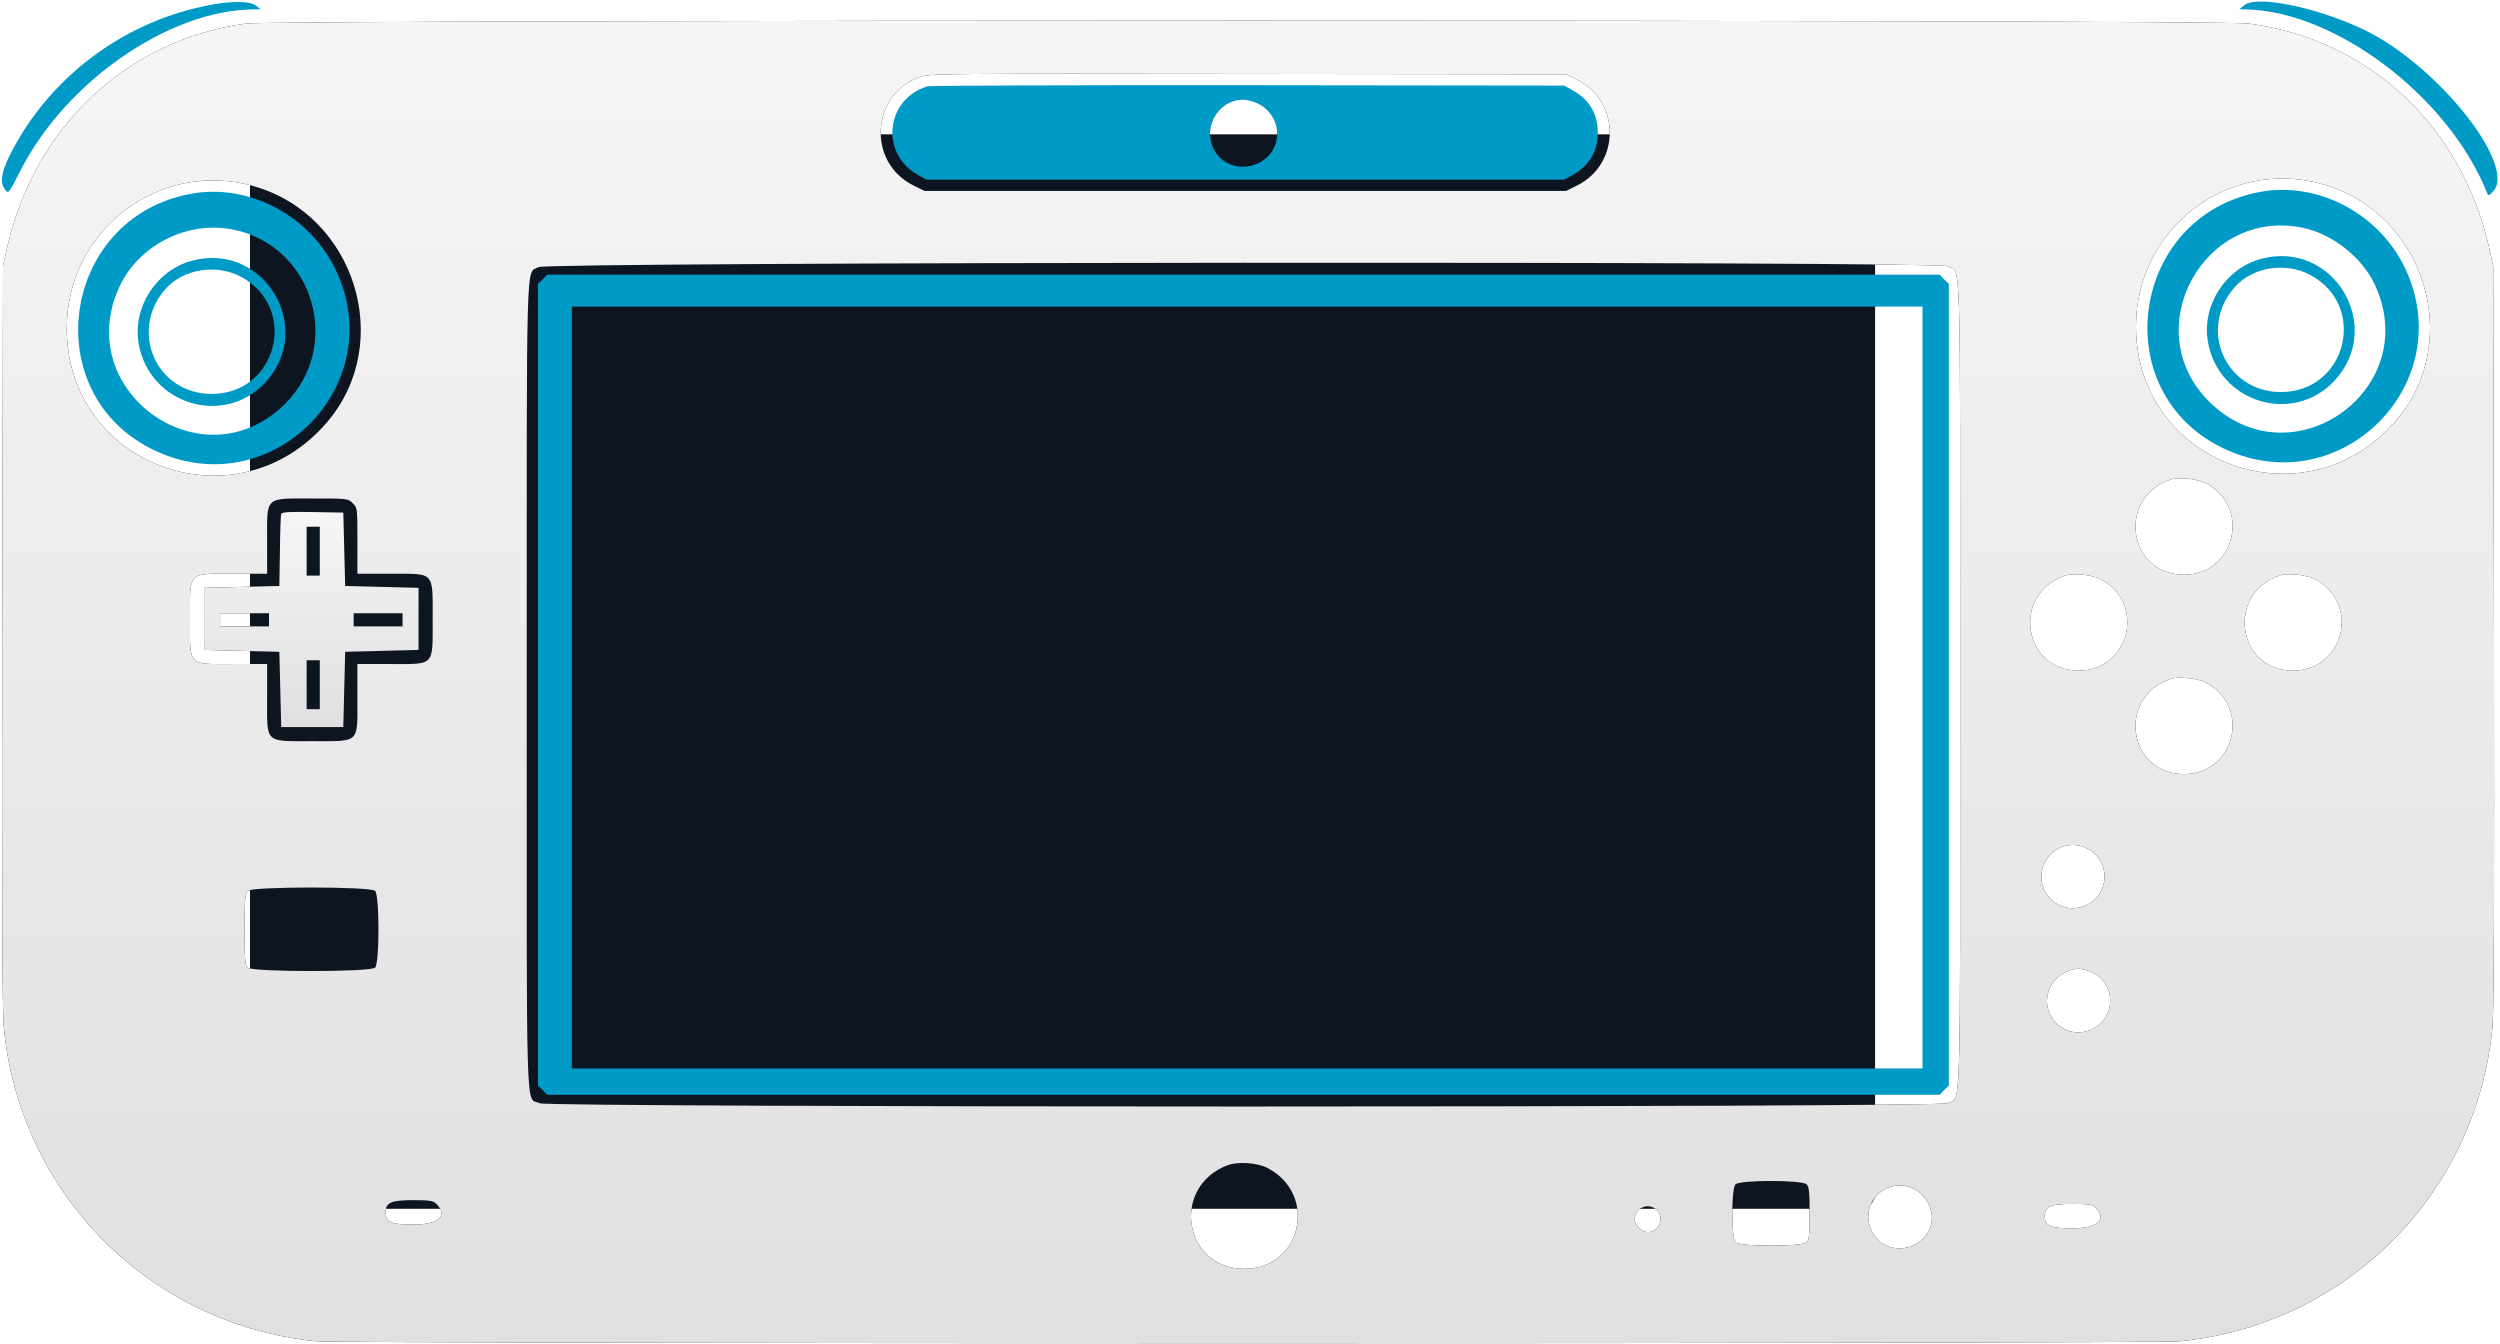
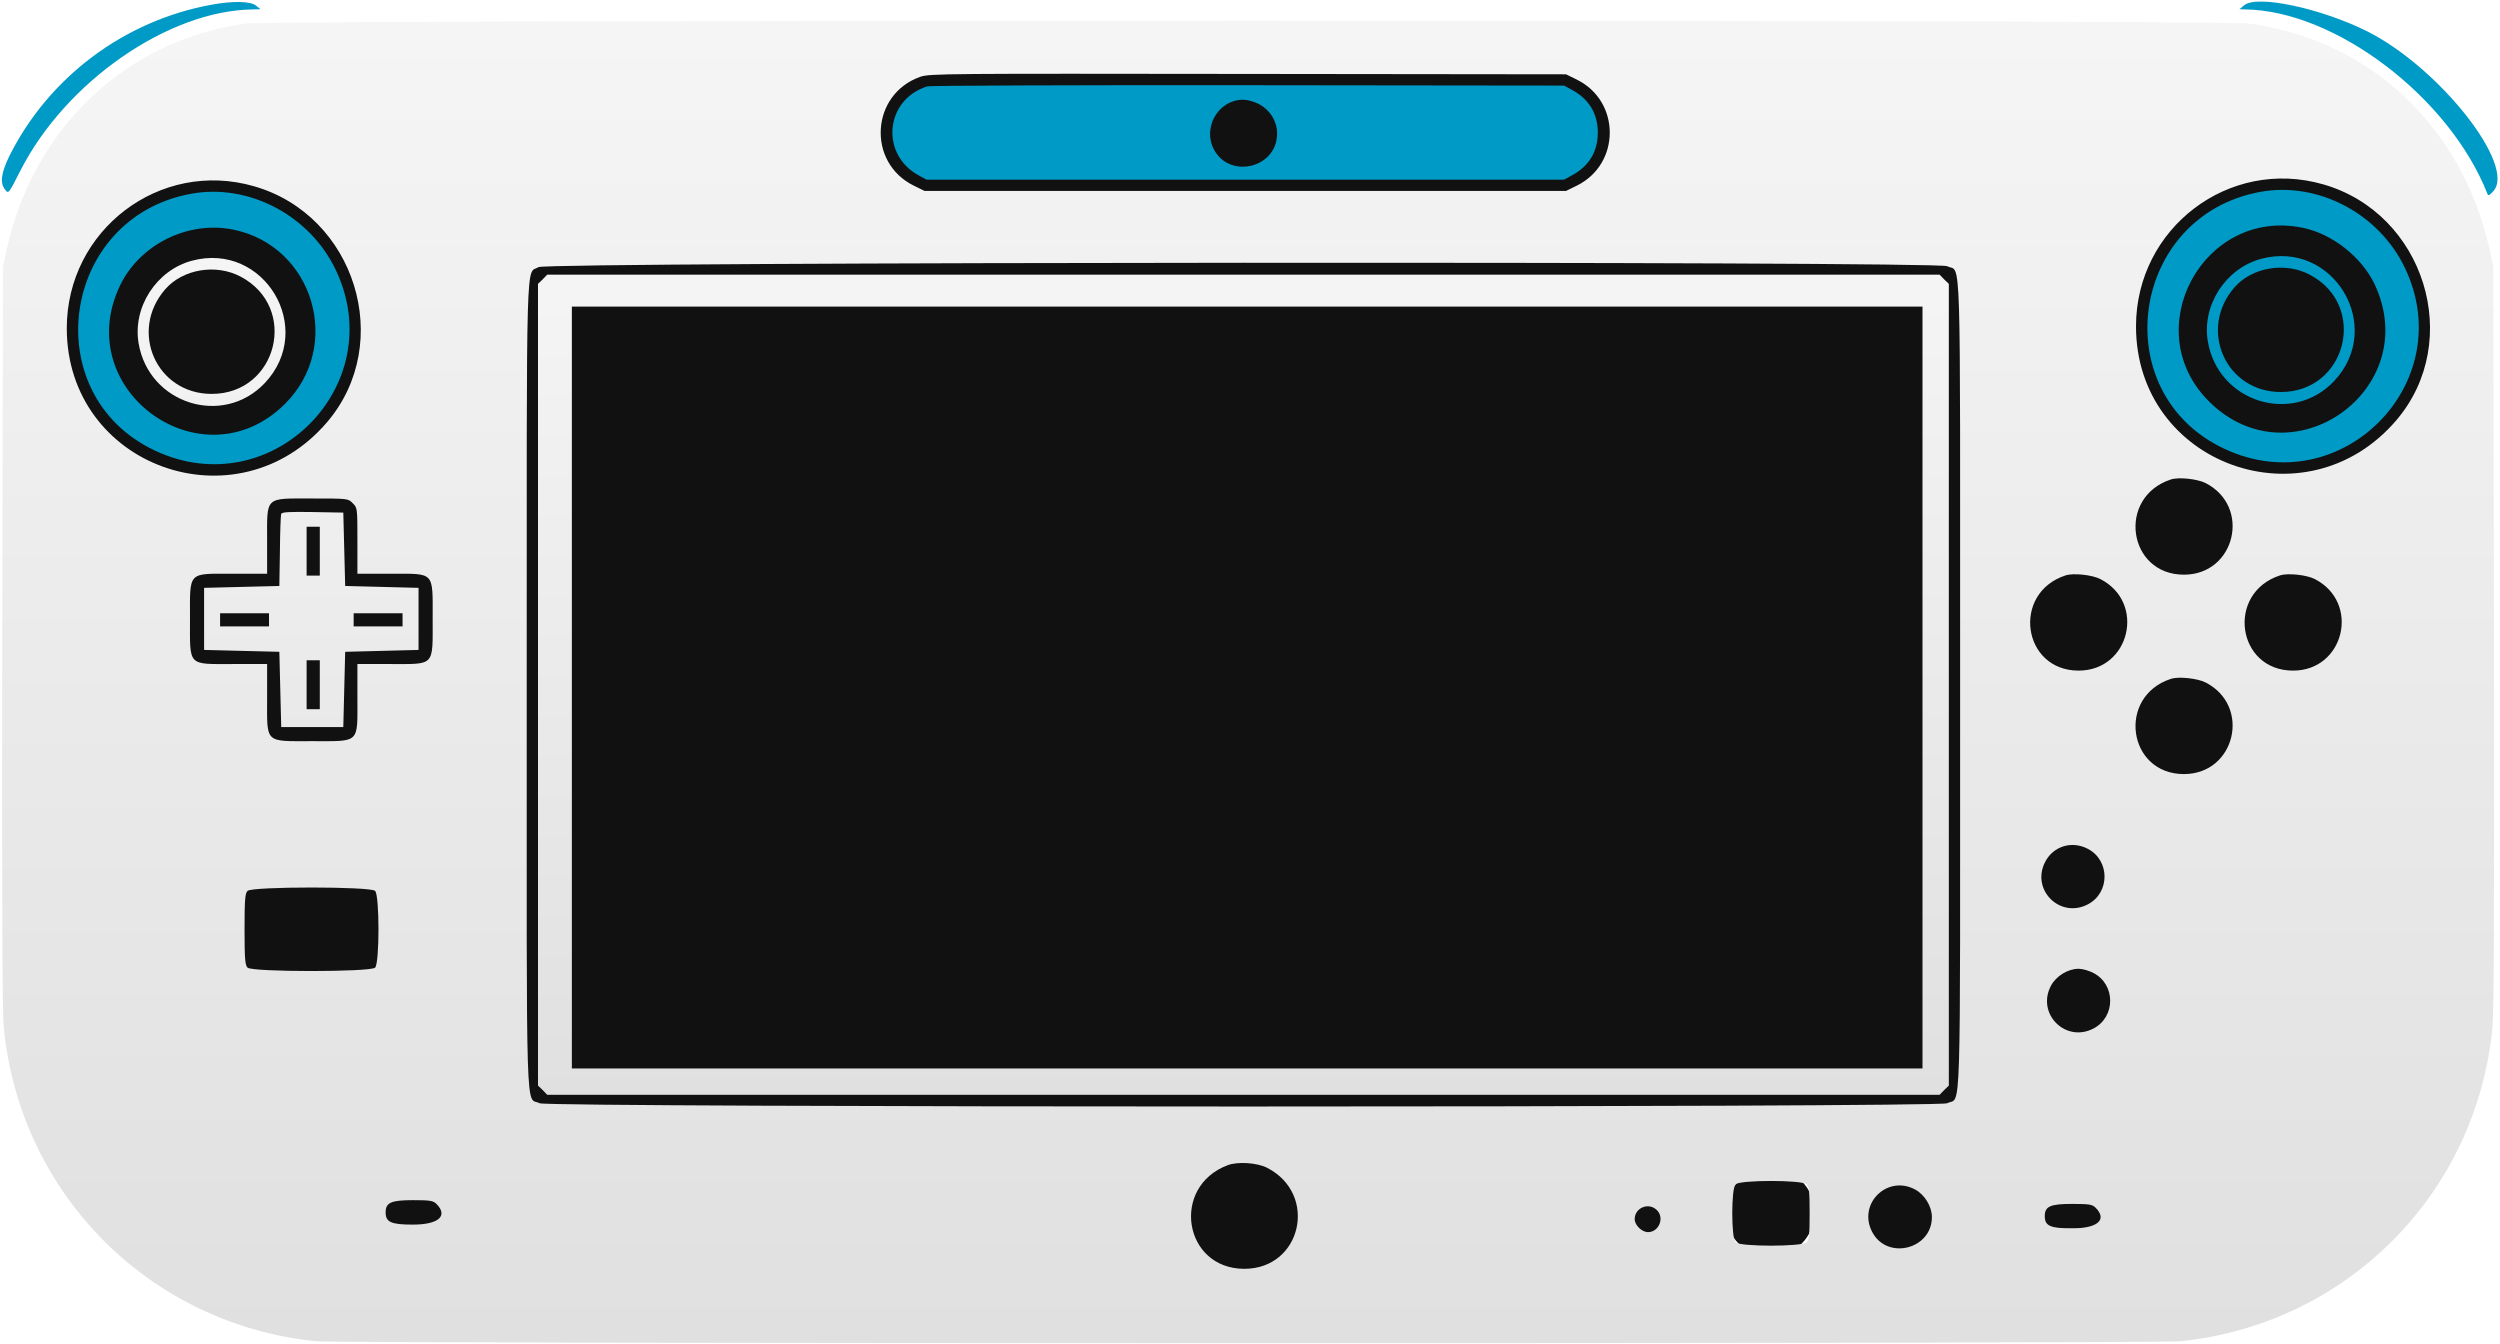
<svg xmlns="http://www.w3.org/2000/svg" width="1772" height="952" viewBox="0 0 1329 714">
  <defs>
-     <linearGradient id="b" x1="0" x2="0" y1="0" y2="1">
+     <linearGradient id="a" x1="0" x2="0" y1="0" y2="1">
      <stop offset="0%" stop-color="#f5f5f5" />
      <stop offset="100%" stop-color="#e0e0e0" />
    </linearGradient>
-     <clipPath id="a">
-       <path d="M112.5 2.5C66.1 10.9 26.2 40.7 5.1 82.7.5 91.9-.2 97.3 2.8 100.9c1.7 2.2 1.8 2.1 8-10.1C34.9 43.4 89.7 5.4 134.7 5l3.8-.1-2.4-1.9c-2.8-2.4-12.4-2.6-23.6-.5" />
-       <path d="m1193 2.8-2.5 2.1 2.8.1c48.1.5 108.9 46.8 129 98 .4 1.2 1.1.9 3.1-1.3 10.2-11.1-19.5-54.5-51.9-76.1C1247.1 8 1202-4.7 1193 2.8" />
-       <path d="M130.8 12.5c-63.2 8.6-112.3 54.6-127 119l-2.2 10L1.2 338c-.2 134.1 0 200.1.8 207.7C10.4 634.5 79.3 704 167.9 713c14.4 1.4 976.8 1.4 991.2 0 88.4-9 157.6-78.6 165.9-167 .8-8 1-71.7.8-208l-.4-196.5-2.2-10c-14.8-64.8-63.9-110.5-127.9-119-15.5-2.1-1049.4-2-1064.5 0" />
-     </clipPath>
  </defs>
-   <path fill="#0a0a0a" d="M130.8 12.5c-63.2 8.7-112.3 54.6-127 119l-2.2 10L1.2 338C1 474.7 1.2 538 2 546c8.4 88.5 77.4 158 165.9 167 14.4 1.4 976.8 1.4 991.2 0 88.5-9 157.5-78.5 165.9-167 .8-8 1-71.3.8-208l-.4-196.5-2.2-10c-14.8-64.8-63.9-110.5-127.9-119-15.5-2.1-1049.4-2-1064.5 0m707.4 29.8c23.4 11.5 23.4 44.9 0 56.4l-5.7 2.8h-341l-5.7-2.8c-25.1-12.3-22.9-48.7 3.5-57.9 4.9-1.7 14-1.7 174.2-1.5l169 .2zM1235 98c53.9 15.4 74.9 83.2 38.9 125.4-48 56.2-138.4 23.7-138.4-49.9 0-52.3 49.5-89.9 99.5-75.5M135 99c53.9 15.4 74.9 83.2 38.9 125.4-48 56.2-138.4 23.7-138.4-49.9C35.5 122.2 85 84.6 135 99m900.1 42.5c7.6 4 6.9-18 6.9 222.5s.7 218.5-6.9 222.5c-4.6 2.3-743.6 2.3-748.2 0-7.6-4-6.9 18-6.9-222.3 0-236.8-.5-218.1 6.3-222.2 4.5-2.8 743.5-3.2 748.8-.5m137.4 115.3c24.4 12.5 15.8 48.7-11.5 48.7-30 0-35.7-41.2-7-50.6 4.1-1.4 14.2-.3 18.5 1.9m-985 10.7c2.5 2.4 2.5 2.7 2.5 20V305h17.5c23.9 0 22.5-1.5 22.5 24s1.4 24-22.5 24H190v18c0 24.5 1.6 23-24 23s-24 1.5-24-23v-18h-18c-24.5 0-23 1.6-23-24s-1.5-24 23-24h18v-17.5c0-23.9-1.5-22.5 24-22.5 18.9 0 19.1 0 21.5 2.5m929 40.3c24.4 12.5 15.8 48.7-11.5 48.7-30 0-35.7-41.2-7-50.6 4.1-1.4 14.2-.3 18.5 1.9m114 0c24.4 12.5 15.8 48.7-11.5 48.7-30 0-35.7-41.2-7-50.6 4.1-1.4 14.2-.3 18.5 1.9m-58 55c24.4 12.5 15.8 48.7-11.5 48.7-30 0-35.7-41.2-7-50.6 4.1-1.4 14.2-.3 18.5 1.9m-62.5 88.5c11.7 6.2 11.7 23.2 0 29.4-14.9 7.9-30.6-7.8-22.7-22.7 4.4-8.3 14.3-11.2 22.7-6.7m-910.6 22.3c2.4 2.3 2.4 38.5 0 40.8-2.3 2.4-65.5 2.4-67.8 0-1.3-1.3-1.6-4.6-1.6-20.4s.3-19.1 1.6-20.4c2.3-2.4 65.5-2.4 67.8 0m913.6 43.7c11.7 6.2 11.7 23.2 0 29.4-14.9 7.9-30.6-7.8-22.7-22.7 2.7-5.1 9-9 14.7-9 2 0 5.6 1 8 2.3M673.6 620.8c27.3 14 18.4 53.7-12.1 53.7-32.4 0-39.3-43.7-8.8-55.1 5.3-2 15.7-1.3 20.9 1.4m286.8 8.8c1.3 1.2 1.6 4.1 1.6 15.4s-.3 14.2-1.6 15.4c-2.3 2.4-35.5 2.4-37.8 0-2.3-2.3-2.3-28.5 0-30.8 2.3-2.4 35.5-2.4 37.8 0m57.6 2.7c5.1 2.7 9 9 9 14.7 0 17.1-23.7 23.1-31.7 8-7.9-14.9 7.8-30.6 22.7-22.7M232 640c6.4 6.4 1.1 11-12.5 11-11.6 0-14.5-1.3-14.5-6.5s2.9-6.5 14.5-6.5c9.2 0 10.8.3 12.5 2m882 2c6.4 6.4 1.1 11-12.5 11-11.6 0-14.5-1.3-14.5-6.5s2.9-6.5 14.5-6.5c9.2 0 10.8.3 12.5 2m-233.3 1.2c4.3 4 1.3 11.8-4.6 11.8-3.3 0-7.1-3.7-7.1-6.9 0-6 7.3-9.1 11.7-4.9" />
-   <path fill="#0a0a0a" d="M149.5 273.2c-.3.7-.6 9.6-.7 19.8l-.3 18.5-20 .5-20 .5v33l20 .5 20 .5.5 20 .5 20h33l.5-20 .5-20 19.5-.5 19.5-.5v-33L203 312l-19.5-.5-.5-19.5-.5-19.5-16.3-.3c-12.4-.2-16.4 0-16.7 1M170 293v13h-7v-26h7zm-27 36.5v3.5h-26v-7h26zm71 0v3.5h-26v-7h26zM170 364v13h-7v-26h7z" />
-   <g clip-path="url(#a)">
-     <rect width="863.9" height="571.2" x="132.9" y="71.4" fill="#0d1520" rx="8" />
-   </g>
-   <path fill="url(#b)" d="M130.8 12.5c-63.2 8.7-112.3 54.6-127 119l-2.2 10L1.2 338C1 474.7 1.2 538 2 546c8.4 88.5 77.4 158 165.9 167 14.4 1.4 976.8 1.4 991.2 0 88.5-9 157.5-78.5 165.9-167 .8-8 1-71.3.8-208l-.4-196.5-2.2-10c-14.8-64.8-63.9-110.5-127.9-119-15.5-2.1-1049.4-2-1064.5 0m707.4 29.8c23.4 11.5 23.4 44.9 0 56.4l-5.7 2.8h-341l-5.7-2.8c-25.1-12.3-22.9-48.7 3.5-57.9 4.9-1.7 14-1.7 174.2-1.5l169 .2zM1235 98c53.9 15.4 74.9 83.2 38.9 125.4-48 56.2-138.4 23.7-138.4-49.9 0-52.3 49.5-89.9 99.5-75.5M135 99c53.9 15.4 74.9 83.2 38.9 125.4-48 56.2-138.4 23.7-138.4-49.9C35.5 122.2 85 84.6 135 99m900.1 42.5c7.6 4 6.9-18 6.9 222.5s.7 218.5-6.9 222.5c-4.6 2.3-743.6 2.3-748.2 0-7.6-4-6.9 18-6.9-222.3 0-236.8-.5-218.1 6.3-222.2 4.5-2.8 743.5-3.2 748.8-.5m137.4 115.3c24.4 12.5 15.8 48.7-11.5 48.7-30 0-35.7-41.2-7-50.6 4.1-1.4 14.2-.3 18.5 1.9m-985 10.7c2.5 2.4 2.5 2.7 2.5 20V305h17.5c23.9 0 22.5-1.5 22.5 24s1.4 24-22.5 24H190v18c0 24.5 1.6 23-24 23s-24 1.5-24-23v-18h-18c-24.5 0-23 1.6-23-24s-1.5-24 23-24h18v-17.5c0-23.9-1.5-22.5 24-22.5 18.9 0 19.1 0 21.5 2.5m929 40.3c24.4 12.5 15.8 48.7-11.5 48.7-30 0-35.7-41.2-7-50.6 4.1-1.4 14.2-.3 18.5 1.9m114 0c24.4 12.5 15.8 48.7-11.5 48.7-30 0-35.7-41.2-7-50.6 4.1-1.4 14.2-.3 18.5 1.9m-58 55c24.4 12.5 15.8 48.7-11.5 48.7-30 0-35.7-41.2-7-50.6 4.1-1.4 14.2-.3 18.5 1.9m-62.5 88.5c11.7 6.2 11.7 23.2 0 29.4-14.9 7.9-30.6-7.8-22.7-22.7 4.4-8.3 14.3-11.2 22.7-6.7m-910.6 22.3c2.4 2.3 2.4 38.5 0 40.8-2.3 2.4-65.5 2.4-67.8 0-1.3-1.3-1.6-4.6-1.6-20.4s.3-19.1 1.6-20.4c2.3-2.4 65.5-2.4 67.8 0m913.6 43.7c11.7 6.2 11.7 23.2 0 29.4-14.9 7.9-30.6-7.8-22.7-22.7 2.7-5.1 9-9 14.7-9 2 0 5.6 1 8 2.3M673.6 620.8c27.3 14 18.4 53.7-12.1 53.7-32.4 0-39.3-43.7-8.8-55.1 5.3-2 15.7-1.3 20.9 1.4m286.8 8.8c1.3 1.2 1.6 4.1 1.6 15.4s-.3 14.2-1.6 15.4c-2.3 2.4-35.5 2.4-37.8 0-2.3-2.3-2.3-28.5 0-30.8 2.3-2.4 35.5-2.4 37.8 0m57.6 2.7c5.1 2.7 9 9 9 14.7 0 17.1-23.7 23.1-31.7 8-7.9-14.9 7.8-30.6 22.7-22.7M232 640c6.4 6.4 1.1 11-12.5 11-11.6 0-14.5-1.3-14.5-6.5s2.9-6.5 14.5-6.5c9.2 0 10.8.3 12.5 2m882 2c6.4 6.4 1.1 11-12.5 11-11.6 0-14.5-1.3-14.5-6.5s2.9-6.5 14.5-6.5c9.2 0 10.8.3 12.5 2m-233.3 1.2c4.3 4 1.3 11.8-4.6 11.8-3.3 0-7.1-3.7-7.1-6.9 0-6 7.3-9.1 11.7-4.9" />
-   <path fill="url(#b)" d="M149.5 273.2c-.3.7-.6 9.6-.7 19.8l-.3 18.5-20 .5-20 .5v33l20 .5 20 .5.5 20 .5 20h33l.5-20 .5-20 19.5-.5 19.5-.5v-33L203 312l-19.5-.5-.5-19.5-.5-19.5-16.3-.3c-12.4-.2-16.4 0-16.7 1M170 293v13h-7v-26h7zm-27 36.5v3.5h-26v-7h26zm71 0v3.5h-26v-7h26zM170 364v13h-7v-26h7z" />
-   <path fill="#009ac7" d="M112.5 2.5C66.1 10.9 26 41 5.1 82.7.6 91.9-.2 97.3 2.8 100.9c1.7 2.2 1.8 2.1 8-10.1C34.9 43.4 89.7 5.4 134.7 5l3.8-.1-2.4-1.9c-2.8-2.4-12.4-2.6-23.6-.5" />
-   <path fill="#009ac7" d="m1193 2.8-2.5 2.1 2.8.1c48.1.5 108.9 46.8 129 98 .4 1.2 1.1.9 3.1-1.3 12.5-13.6-28.6-65.7-66.9-85-24.6-12.3-58.7-19.6-65.5-13.9" />
-   <path fill="#009ac7" d="M493 45.9c-22.5 6.9-25.3 36.2-4.5 47.4l4 2.2h339l4-2.2c9.2-4.9 13.9-12.7 13.9-22.8s-4.7-17.9-13.9-22.8l-4-2.2-168-.2c-92.4-.1-169.1.2-170.5.6m176 9.3c7.2 3.7 11.1 11.4 9.6 19.2-2.8 15.1-23.8 19.5-32.3 6.7-7.9-11.8.6-28.1 14.7-28.1 2 0 5.6 1 8 2.2" />
-   <path fill="#009ac7" d="M1201.6 102c-69.3 12.6-82.5 106.9-19.1 136.6 61.7 28.9 125.2-34.7 96-96.1-13.8-29-46.3-46.1-76.9-40.5m22.6 19.1c15.6 3.2 31.2 15.5 38.1 29.9 26.4 55.9-44 106-87.9 62.5-38.4-38-3.2-103.4 49.8-92.4" />
-   <path fill="#009ac7" d="M1202 137.6c-18.9 5.1-31.6 24.7-28.3 44 5.5 32.2 44.9 44.5 67.1 21 27.3-29-.4-75.3-38.8-65m26 8.5c30.9 16.4 19.5 62.3-15.5 62.3-29.4 0-44.1-33.4-24.6-55.7 9.4-10.7 27-13.6 40.1-6.6" />
-   <path fill="#009ac7" d="M101.6 103c-69.3 12.6-82.5 106.9-19.1 136.6 61.7 28.9 125.2-34.7 96-96.1-13.8-29-46.3-46.1-76.9-40.5m22.6 19.1c42.5 8.8 58.2 61.7 27.4 92.5-43.6 43.6-114.3-6.8-87.9-62.6 10.5-22.1 36.4-34.9 60.5-29.9" />
-   <path fill="#009ac7" d="M102 138.6c-18.9 5.1-31.6 24.7-28.3 44 5.5 32.2 44.9 44.5 67.1 21 27.3-29-.4-75.3-38.8-65m26 8.5c30.9 16.4 19.5 62.3-15.5 62.3-29.4 0-44.1-33.4-24.6-55.7 9.4-10.7 27-13.6 40.1-6.6" />
-   <path fill="#009ac7" d="m288.5 148.5-2.5 2.4v426.2l2.5 2.4 2.4 2.5h740.2l2.4-2.5 2.5-2.4V150.9l-2.5-2.4-2.4-2.5H290.9zm733.5 217V568H304V163h718z" />
+   <rect width="762" height="448" x="279.5" y="139.5" fill="#0d1520" rx="8" />
+   <rect width="426.8" height="69.3" x="448.1" y="35.3" fill="#111" rx="10.4" />
+   <circle cx="660.5" cy="70.5" r="20.7" fill="#111" />
+   <rect width="172.7" height="172.7" x="1126.7" y="86.6" fill="#111" rx="25.9" />
+   <rect width="172.7" height="172.7" x="26.6" y="87.6" fill="#111" rx="25.9" />
+   <rect width="121" height="121" x="1152" y="114" fill="#111" rx="18.2" />
+   <rect width="121" height="121" x="52" y="115" fill="#111" rx="18.2" />
+   <rect width="838.2" height="492.8" x="241.4" y="117.1" fill="#111" rx="73.9" />
+   <circle cx="1212" cy="175" r="38.5" fill="#111" />
+   <circle cx="112" cy="176" r="38.5" fill="#111" />
+   <rect width="789.8" height="445.5" x="267.6" y="142.2" fill="#111" rx="66.8" />
+   <circle cx="1160.5" cy="279.5" r="29.9" fill="#111" />
+   <rect width="141.9" height="141.9" x="94" y="258.1" fill="#111" rx="21.3" />
+   <rect width="7.7" height="28.6" x="162.2" y="278.2" fill="#111" rx="1.2" />
+   <circle cx="1104.5" cy="330.5" r="29.9" fill="#111" />
+   <circle cx="1218.5" cy="330.5" r="29.9" fill="#111" />
+   <rect width="28.6" height="7.7" x="115.2" y="325.1" fill="#111" rx="1.2" />
+   <rect width="28.6" height="7.7" x="186.2" y="325.1" fill="#111" rx="1.2" />
+   <rect width="7.7" height="28.6" x="162.2" y="349.2" fill="#111" rx="1.2" />
+   <circle cx="1160.5" cy="385.5" r="29.9" fill="#111" />
+   <circle cx="1101.5" cy="465.5" r="19.5" fill="#111" />
+   <circle cx="165" cy="493.5" r="40.8" fill="#111" />
+   <circle cx="1104.5" cy="531.5" r="19.5" fill="#111" />
+   <circle cx="661" cy="646" r="32.8" fill="#111" />
+   <circle cx="941" cy="644.5" r="23.6" fill="#111" />
+   <circle cx="1009.5" cy="646.5" r="19.5" fill="#111" />
+   <rect width="31.9" height="14.3" x="203.1" y="636.9" fill="#111" rx="2.1" />
+   <rect width="31.9" height="14.3" x="1085" y="638.9" fill="#111" rx="2.1" />
+   <circle cx="875.5" cy="647.5" r="8" fill="#111" />
+   <path fill="url(#a)" d="M130.8 12.5c-63.2 8.7-112.3 54.6-127 119l-2.2 10L1.2 338C1 474.7 1.2 538 2 546c8.4 88.5 77.4 158 165.9 167 14.4 1.4 976.8 1.4 991.2 0 88.5-9 157.5-78.5 165.9-167 .8-8 1-71.3.8-208l-.4-196.5-2.2-10c-14.8-64.8-63.9-110.5-127.9-119-15.5-2.1-1049.4-2-1064.5 0m707.4 29.8c23.4 11.5 23.4 44.9 0 56.4l-5.7 2.8h-341l-5.7-2.8c-25.1-12.3-22.9-48.7 3.5-57.9 4.9-1.7 14-1.7 174.2-1.5l169 .2zM1235 98c53.9 15.4 74.9 83.2 38.9 125.4-48 56.2-138.4 23.7-138.4-49.9 0-52.3 49.5-89.9 99.5-75.5M135 99c53.9 15.4 74.9 83.2 38.9 125.4-48 56.2-138.4 23.7-138.4-49.9C35.5 122.2 85 84.6 135 99m900.1 42.5c7.6 4 6.9-18 6.9 222.5s.7 218.5-6.9 222.5c-4.6 2.3-743.6 2.3-748.2 0-7.6-4-6.9 18-6.9-222.3 0-236.8-.5-218.1 6.3-222.2 4.5-2.8 743.5-3.2 748.8-.5m137.4 115.3c24.4 12.5 15.8 48.7-11.5 48.7-30 0-35.7-41.2-7-50.6 4.1-1.4 14.2-.3 18.5 1.9m-985 10.7c2.5 2.4 2.5 2.7 2.5 20V305h17.5c23.9 0 22.5-1.5 22.5 24s1.4 24-22.5 24H190v18c0 24.5 1.6 23-24 23s-24 1.5-24-23v-18h-18c-24.5 0-23 1.6-23-24s-1.5-24 23-24h18v-17.5c0-23.9-1.5-22.5 24-22.5 18.9 0 19.1 0 21.5 2.5m929 40.3c24.4 12.5 15.8 48.7-11.5 48.7-30 0-35.7-41.2-7-50.6 4.1-1.4 14.2-.3 18.5 1.9m114 0c24.4 12.5 15.8 48.7-11.5 48.7-30 0-35.7-41.2-7-50.6 4.1-1.4 14.2-.3 18.5 1.9m-58 55c24.4 12.5 15.8 48.7-11.5 48.7-30 0-35.7-41.2-7-50.6 4.1-1.4 14.2-.3 18.5 1.9m-62.5 88.5c11.7 6.2 11.7 23.2 0 29.4-14.9 7.9-30.6-7.8-22.7-22.7 4.4-8.3 14.3-11.2 22.7-6.7m-910.6 22.3c2.4 2.3 2.4 38.5 0 40.8-2.3 2.4-65.5 2.4-67.8 0-1.3-1.3-1.6-4.6-1.6-20.4s.3-19.1 1.6-20.4c2.3-2.4 65.5-2.4 67.8 0m913.6 43.7c11.7 6.2 11.7 23.2 0 29.4-14.9 7.9-30.6-7.8-22.7-22.7 2.7-5.1 9-9 14.7-9 2 0 5.6 1 8 2.3M673.6 620.8c27.3 14 18.4 53.7-12.1 53.7-32.4 0-39.3-43.7-8.8-55.1 5.3-2 15.7-1.3 20.9 1.4m286.8 8.8c1.3 1.2 1.6 4.1 1.6 15.4s-.3 14.2-1.6 15.4c-2.3 2.4-35.5 2.4-37.8 0-2.3-2.3-2.3-28.5 0-30.8 2.3-2.4 35.5-2.4 37.8 0m57.6 2.7c5.1 2.7 9 9 9 14.7 0 17.1-23.7 23.1-31.7 8-7.9-14.9 7.8-30.6 22.7-22.7M232 640c6.4 6.4 1.1 11-12.5 11-11.6 0-14.5-1.3-14.5-6.5s2.9-6.5 14.5-6.5c9.2 0 10.8.3 12.5 2m882 2c6.4 6.4 1.1 11-12.5 11-11.6 0-14.5-1.3-14.5-6.5s2.9-6.5 14.5-6.5c9.2 0 10.8.3 12.5 2m-233.3 1.2c4.3 4 1.3 11.8-4.6 11.8-3.3 0-7.1-3.7-7.1-6.9 0-6 7.3-9.1 11.7-4.9" />
+   <path fill="url(#a)" d="M102 138.6c-18.9 5.1-31.6 24.7-28.3 44 5.5 32.2 44.9 44.5 67.1 21 27.3-29-.4-75.3-38.8-65m26 8.5c30.9 16.4 19.5 62.3-15.5 62.3-29.4 0-44.1-33.4-24.6-55.7 9.4-10.7 27-13.6 40.1-6.6m160.5 1.4-2.5 2.4v426.2l2.5 2.4 2.4 2.5h740.2l2.4-2.5 2.5-2.4V150.9l-2.5-2.4-2.4-2.5H290.9zm733.5 217V568H304V163h718zm-872.5-92.3c-.3.7-.6 9.6-.7 19.8l-.3 18.5-20 .5-20 .5v33l20 .5 20 .5.5 20 .5 20h33l.5-20 .5-20 19.5-.5 19.5-.5v-33L203 312l-19.5-.5-.5-19.5-.5-19.5-16.3-.3c-12.4-.2-16.4 0-16.7 1M170 293v13h-7v-26h7zm-27 36.5v3.5h-26v-7h26zm71 0v3.5h-26v-7h26zM170 364v13h-7v-26h7z" />
+   <path fill="#009ac7" d="M112.5 2.5C66.1 10.9 26 41 5.1 82.7.6 91.9-.2 97.3 2.8 100.9c1.7 2.2 1.8 2.1 8-10.1C34.9 43.4 89.7 5.4 134.7 5l3.8-.1-2.4-1.9c-2.8-2.4-12.4-2.6-23.6-.5m1080.5.3-2.5 2.1 2.8.1c48.1.5 108.9 46.8 129 98 .4 1.2 1.1.9 3.1-1.3 12.5-13.6-28.6-65.7-66.9-85-24.6-12.3-58.7-19.6-65.5-13.9M493 45.9c-22.5 6.9-25.3 36.2-4.5 47.4l4 2.2h339l4-2.2c9.2-4.9 13.9-12.7 13.9-22.8s-4.7-17.9-13.9-22.8l-4-2.2-168-.2c-92.4-.1-169.1.2-170.5.6m176 9.3c7.2 3.7 11.1 11.4 9.6 19.2-2.8 15.1-23.8 19.5-32.3 6.7-7.9-11.8.6-28.1 14.7-28.1 2 0 5.6 1 8 2.2m532.6 46.8c-69.3 12.6-82.5 106.9-19.1 136.6 61.7 28.9 125.2-34.7 96-96.1-13.8-29-46.3-46.1-76.9-40.5m22.6 19.1c15.6 3.2 31.2 15.5 38.1 29.9 26.4 55.9-44 106-87.9 62.5-38.4-38-3.2-103.4 49.8-92.4" />
+   <path fill="#009ac7" d="M1202 137.6c-18.9 5.1-31.6 24.7-28.3 44 5.5 32.2 44.9 44.5 67.1 21 27.3-29-.4-75.3-38.8-65m26 8.5c30.9 16.4 19.5 62.3-15.5 62.3-29.4 0-44.1-33.4-24.6-55.7 9.4-10.7 27-13.6 40.1-6.6M101.6 103c-69.3 12.6-82.5 106.9-19.1 136.6 61.7 28.9 125.2-34.7 96-96.1-13.8-29-46.3-46.1-76.9-40.5m22.6 19.1c42.5 8.8 58.2 61.7 27.4 92.5-43.6 43.6-114.3-6.8-87.9-62.6 10.5-22.1 36.4-34.9 60.5-29.9" />
</svg>
